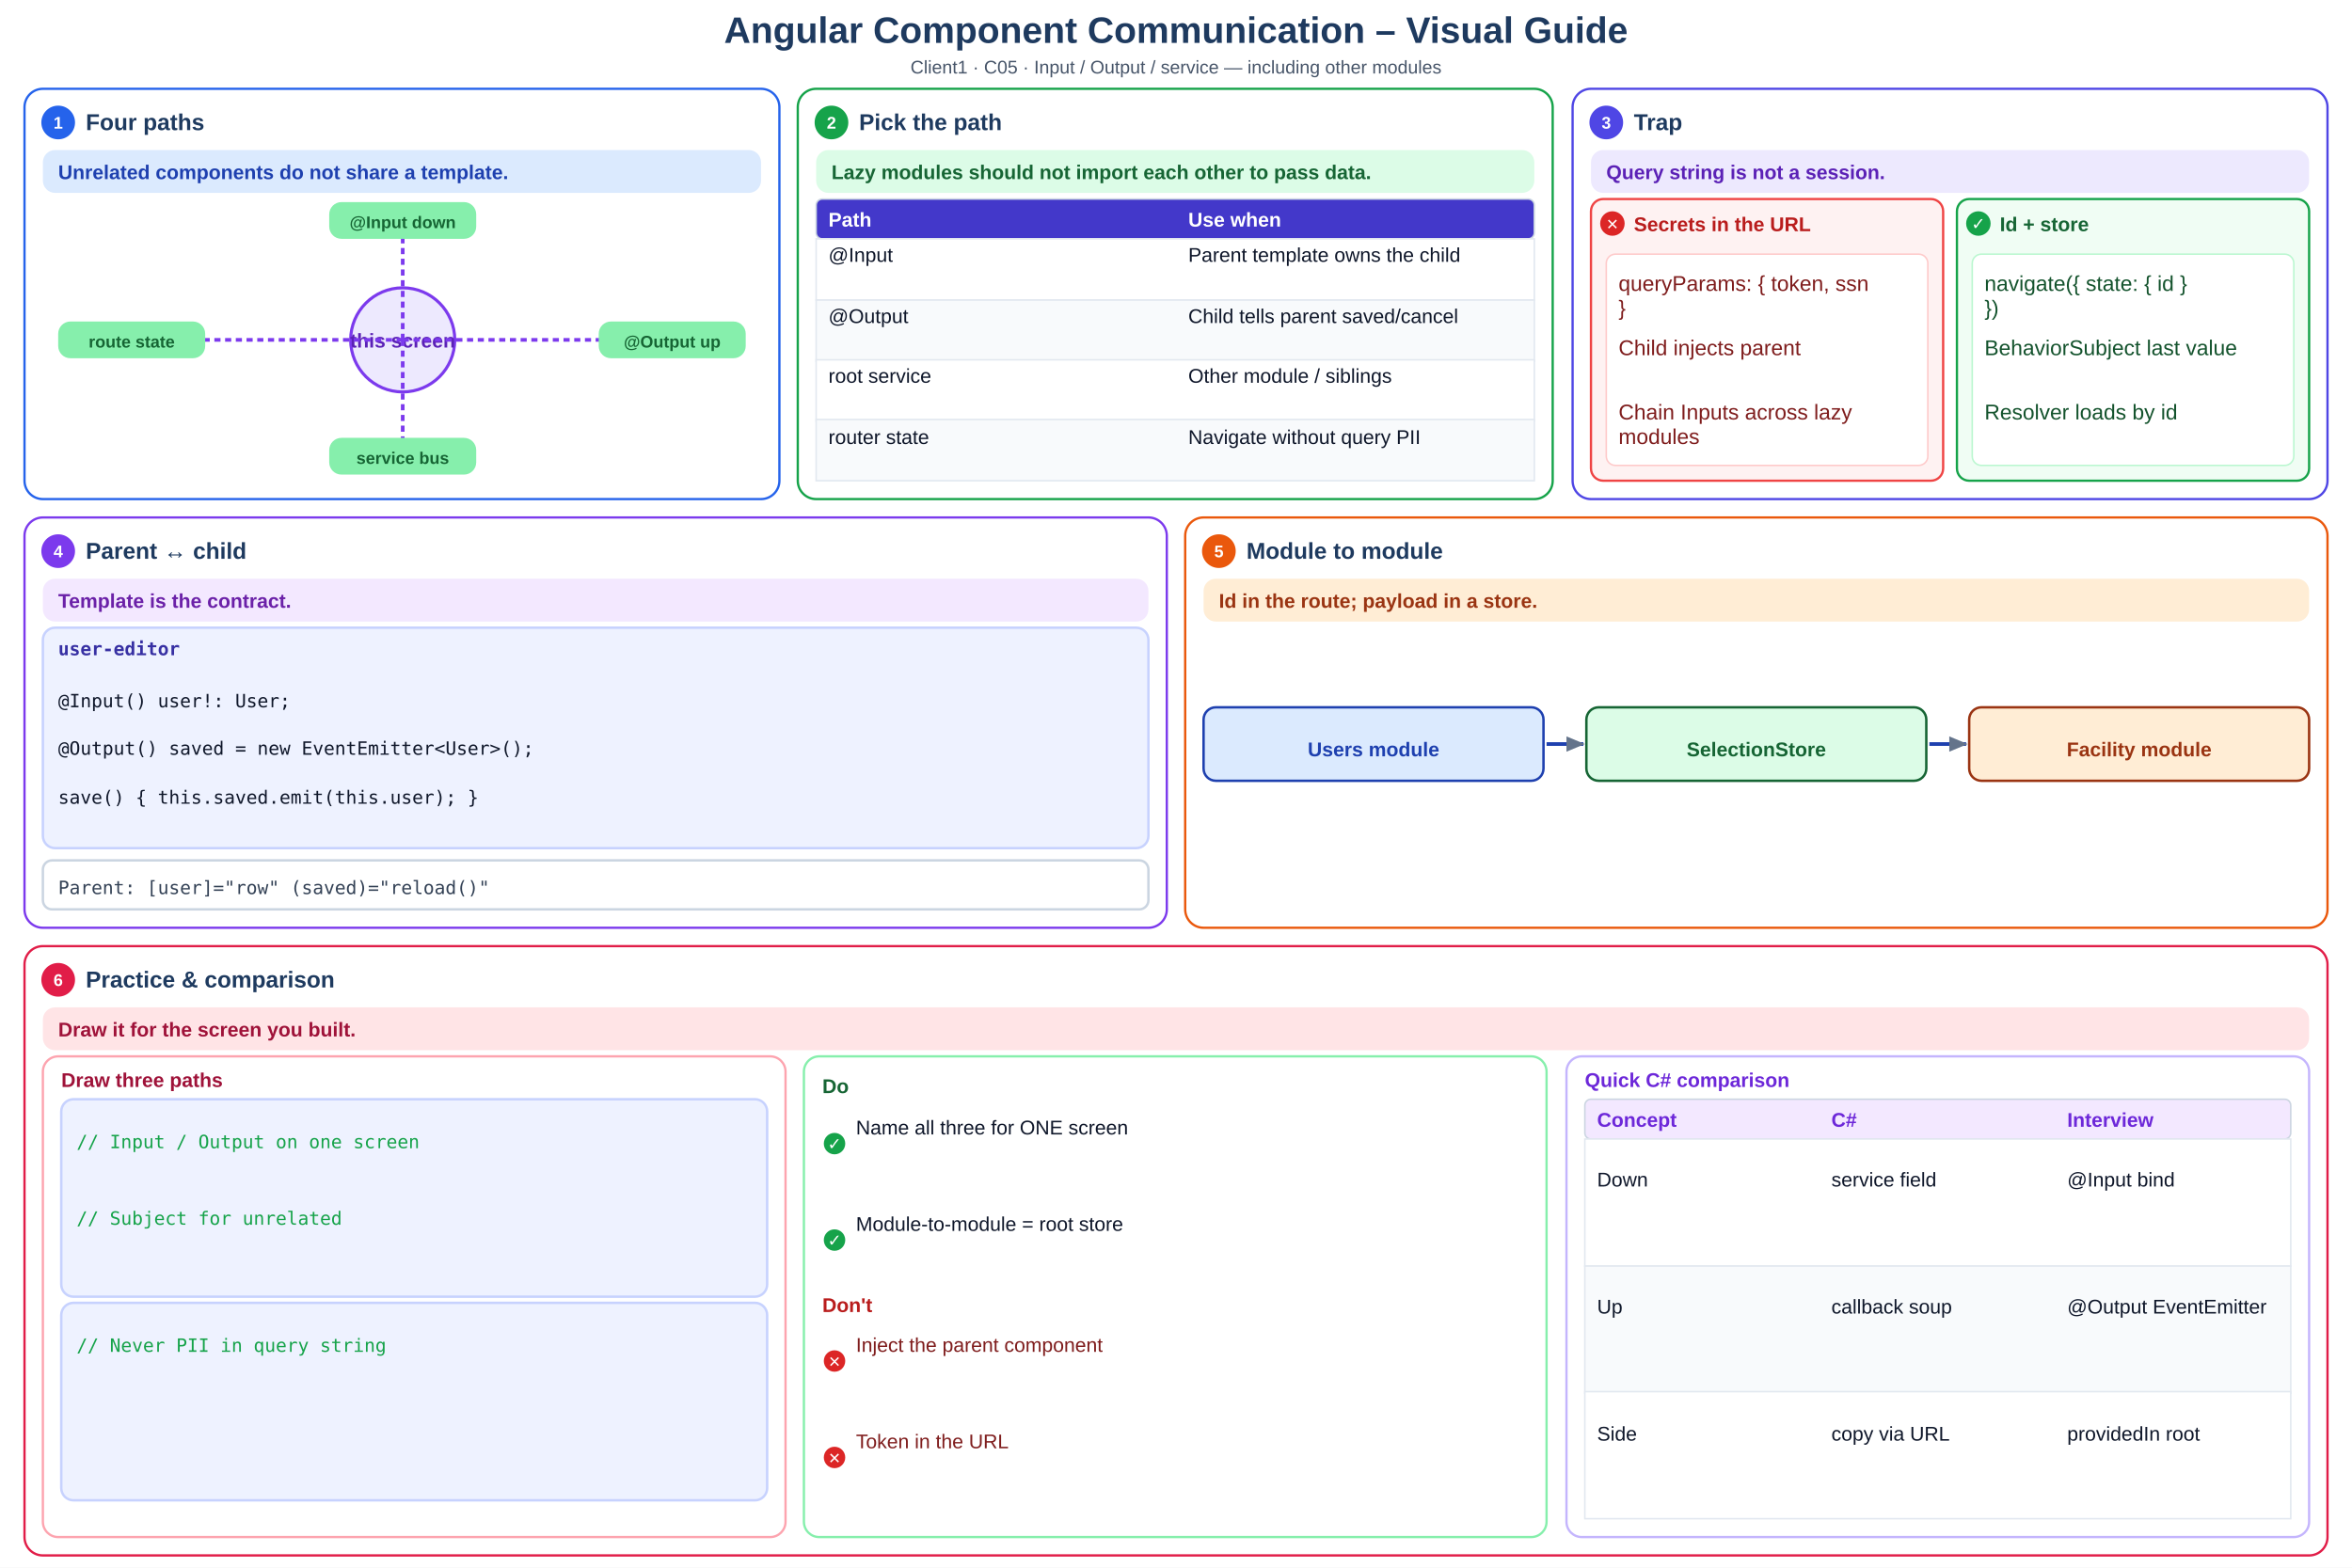
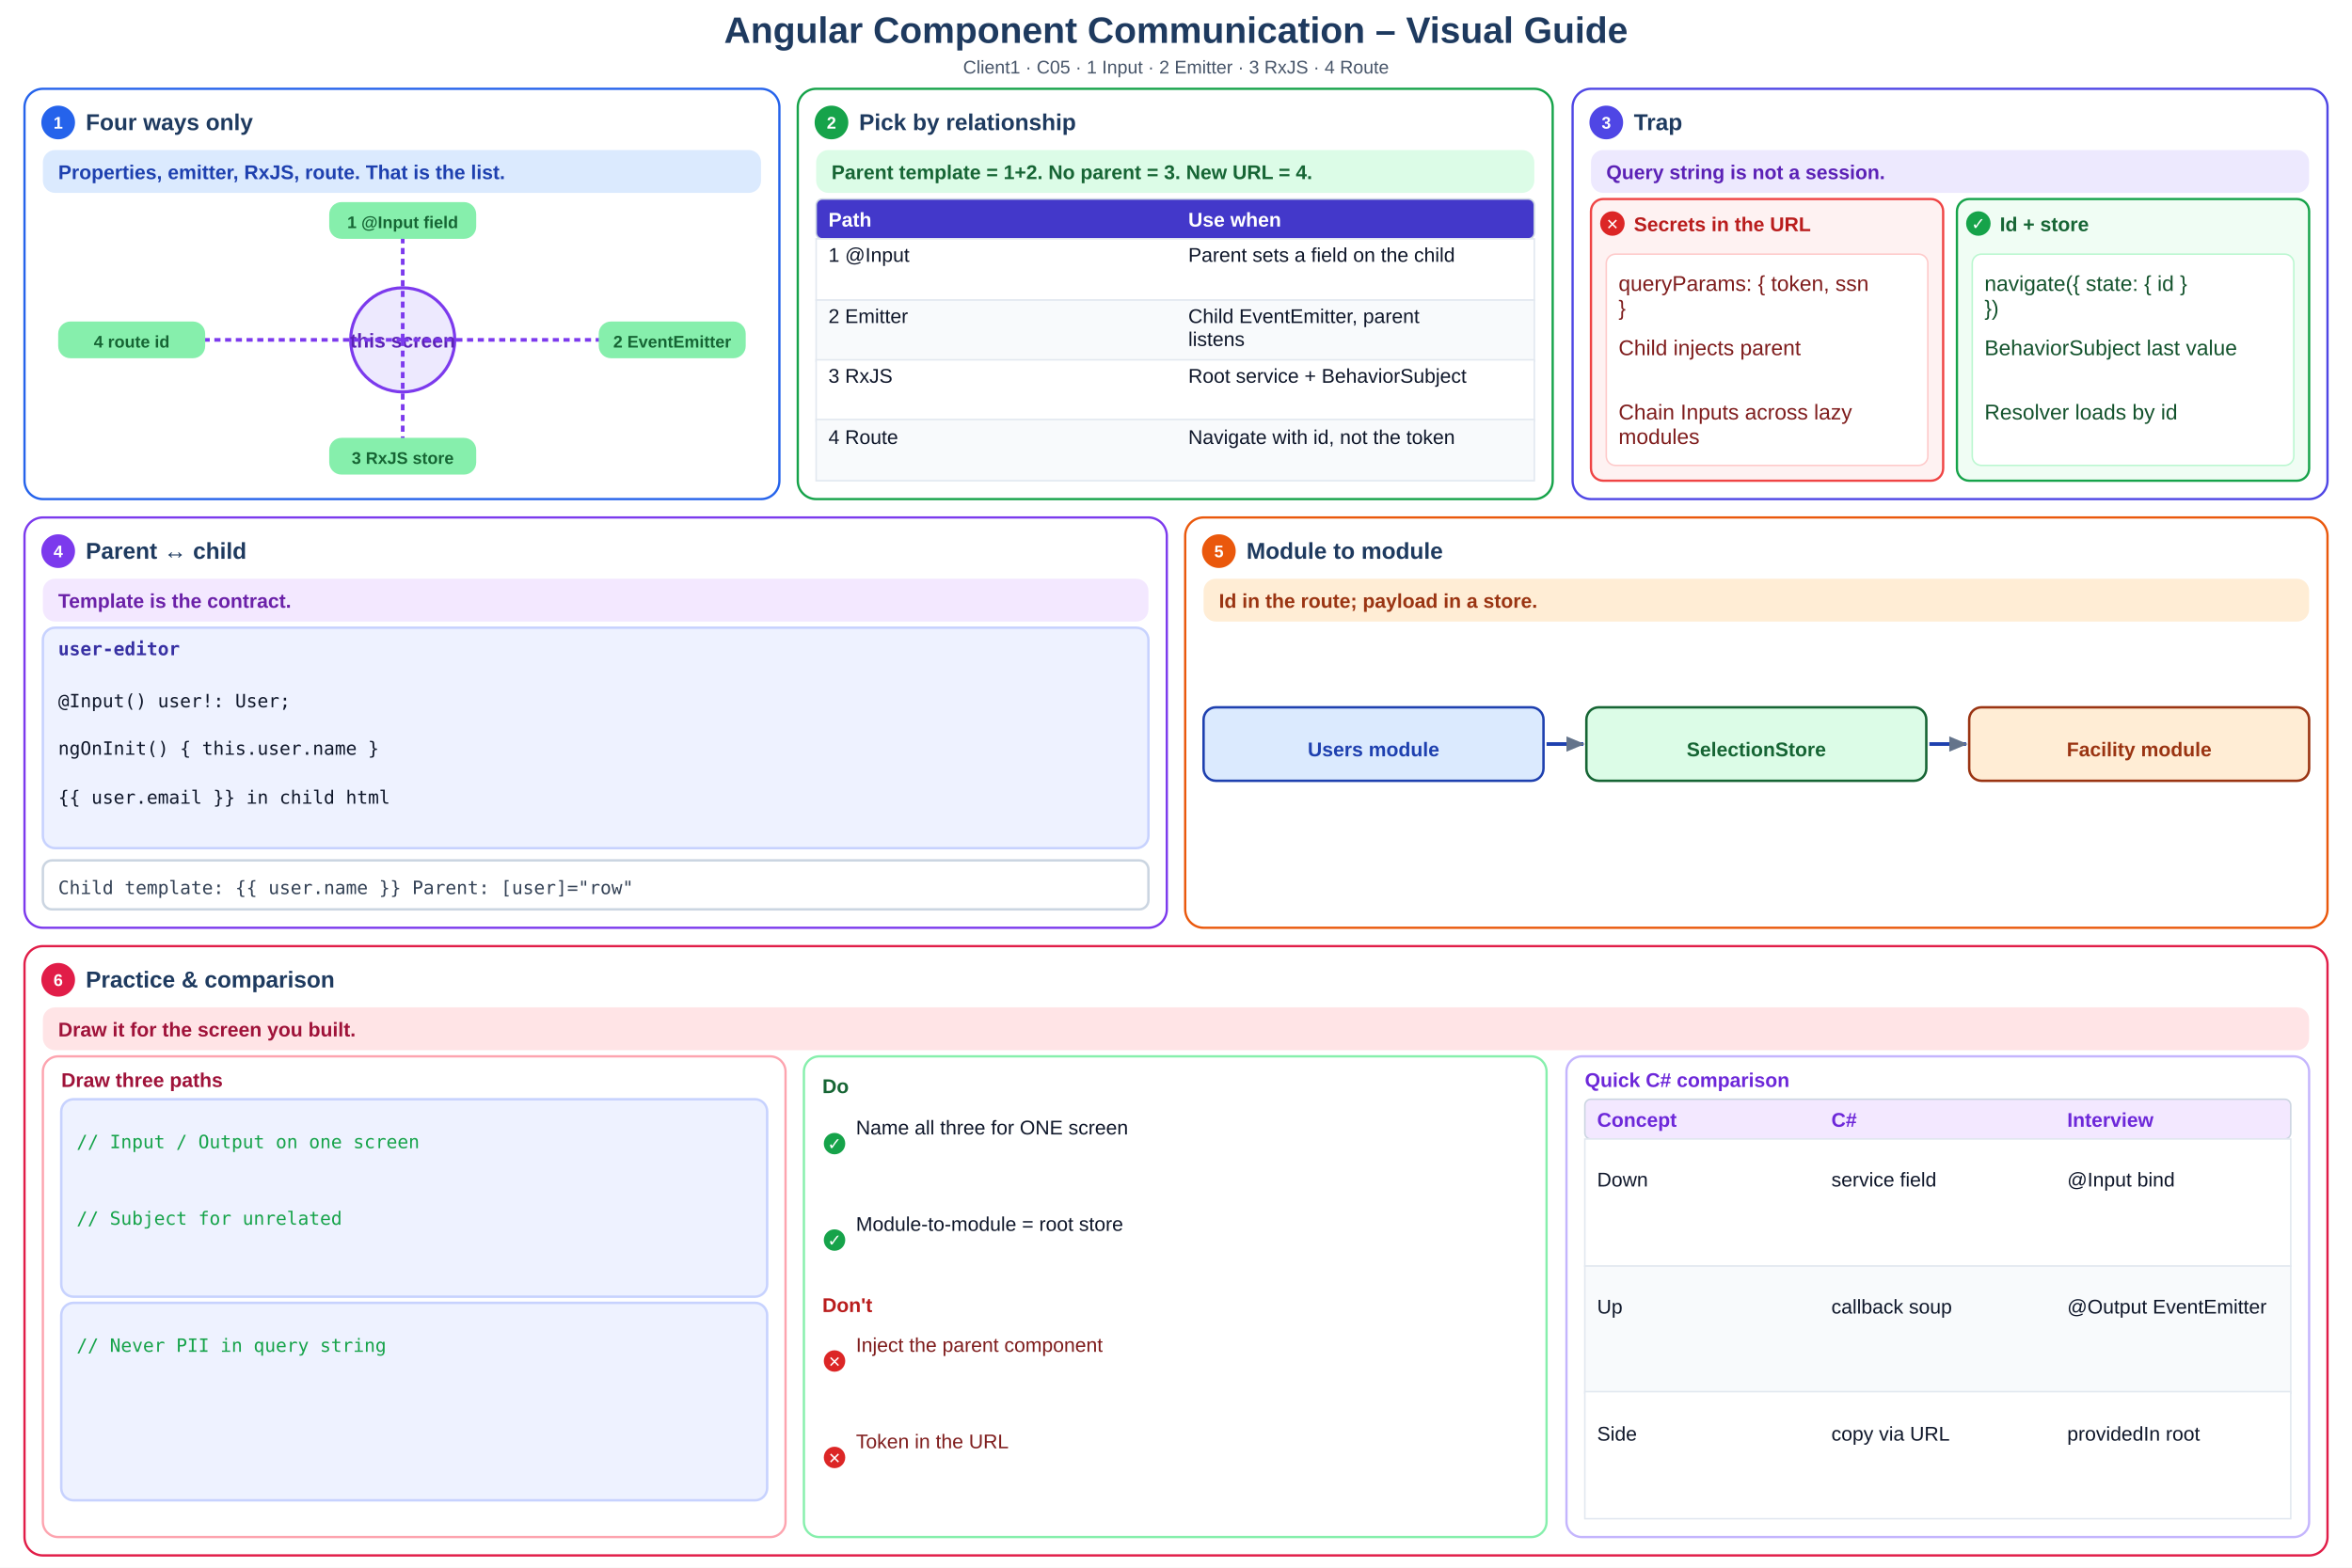
<svg xmlns="http://www.w3.org/2000/svg" width="1536" height="1024" viewBox="0 0 1536 1024">
  <defs>
    <marker id="arrow" markerWidth="12" markerHeight="10" refX="11" refY="5" orient="auto" markerUnits="userSpaceOnUse">
      <path d="M0,0 L12,5 L0,10 z" fill="#64748b" />
    </marker>
  </defs>
  <rect x="0" y="0" width="1536" height="1024" rx="0" fill="#ffffff" />
  <text x="768" y="28" fill="#1e3a5f" font-size="24" font-weight="800" text-anchor="middle" font-family="Segoe UI,Arial,sans-serif">Angular Component Communication  –  Visual Guide</text>
-   <text x="768" y="48" fill="#475569" font-size="12" font-weight="500" text-anchor="middle" font-family="Segoe UI,Arial,sans-serif">Client1 · C05  ·  Input / Output / service — including other modules</text>
+   <text x="768" y="48" fill="#475569" font-size="12" font-weight="500" text-anchor="middle" font-family="Segoe UI,Arial,sans-serif">Client1 · C05  ·  1 Input  ·  2 Emitter  ·  3 RxJS  ·  4 Route</text>
  <rect x="16" y="58" width="493" height="268" rx="12" fill="#fff" stroke="#2563eb" stroke-width="1.5" />
  <circle cx="38" cy="80" r="11" fill="#2563eb" />
  <text x="38" y="84" fill="#fff" font-size="11" font-weight="800" text-anchor="middle" font-family="Segoe UI,Arial,sans-serif">1</text>
-   <text x="56" y="85" fill="#1e3a5f" font-size="15" font-weight="800" text-anchor="start" font-family="Segoe UI,Arial,sans-serif">Four paths</text>
+   <text x="56" y="85" fill="#1e3a5f" font-size="15" font-weight="800" text-anchor="start" font-family="Segoe UI,Arial,sans-serif">Four ways only</text>
  <rect x="28" y="98" width="469" height="28" rx="8" fill="#dbeafe" />
-   <text x="38" y="117" fill="#1e40af" font-size="13" font-weight="700" text-anchor="start" font-family="Segoe UI,Arial,sans-serif">Unrelated components do not share a template.</text>
+   <text x="38" y="117" fill="#1e40af" font-size="13" font-weight="700" text-anchor="start" font-family="Segoe UI,Arial,sans-serif">Properties, emitter, RxJS, route. That is the list.</text>
  <circle cx="263" cy="222" r="34" fill="#ede9fe" stroke="#7c3aed" stroke-width="2" />
  <text x="263" y="227" fill="#5b21b6" font-size="13" font-weight="800" text-anchor="middle" font-family="Segoe UI,Arial,sans-serif">this screen</text>
  <line x1="263" y1="222" x2="263" y2="144" stroke="#7c3aed" stroke-width="2.4" stroke-dasharray="4 3" marker-end="url(#arrow)" />
  <rect x="215" y="132" width="96" height="24" rx="8" fill="#86efac" />
-   <text x="263" y="149" fill="#166534" font-size="11" font-weight="700" text-anchor="middle" font-family="Segoe UI,Arial,sans-serif">@Input down</text>
+   <text x="263" y="149" fill="#166534" font-size="11" font-weight="700" text-anchor="middle" font-family="Segoe UI,Arial,sans-serif">1 @Input field</text>
  <line x1="263" y1="222" x2="439" y2="222" stroke="#7c3aed" stroke-width="2.4" stroke-dasharray="4 3" marker-end="url(#arrow)" />
  <rect x="391" y="210" width="96" height="24" rx="8" fill="#86efac" />
-   <text x="439" y="227" fill="#166534" font-size="11" font-weight="700" text-anchor="middle" font-family="Segoe UI,Arial,sans-serif">@Output up</text>
+   <text x="439" y="227" fill="#166534" font-size="11" font-weight="700" text-anchor="middle" font-family="Segoe UI,Arial,sans-serif">2 EventEmitter</text>
  <line x1="263" y1="222" x2="263" y2="298" stroke="#7c3aed" stroke-width="2.4" stroke-dasharray="4 3" marker-end="url(#arrow)" />
  <rect x="215" y="286" width="96" height="24" rx="8" fill="#86efac" />
-   <text x="263" y="303" fill="#166534" font-size="11" font-weight="700" text-anchor="middle" font-family="Segoe UI,Arial,sans-serif">service bus</text>
+   <text x="263" y="303" fill="#166534" font-size="11" font-weight="700" text-anchor="middle" font-family="Segoe UI,Arial,sans-serif">3 RxJS store</text>
  <line x1="263" y1="222" x2="86" y2="222" stroke="#7c3aed" stroke-width="2.4" stroke-dasharray="4 3" marker-end="url(#arrow)" />
  <rect x="38" y="210" width="96" height="24" rx="8" fill="#86efac" />
-   <text x="86" y="227" fill="#166534" font-size="11" font-weight="700" text-anchor="middle" font-family="Segoe UI,Arial,sans-serif">route state</text>
+   <text x="86" y="227" fill="#166534" font-size="11" font-weight="700" text-anchor="middle" font-family="Segoe UI,Arial,sans-serif">4 route id</text>
  <rect x="521" y="58" width="493" height="268" rx="12" fill="#fff" stroke="#16a34a" stroke-width="1.5" />
  <circle cx="543" cy="80" r="11" fill="#16a34a" />
  <text x="543" y="84" fill="#fff" font-size="11" font-weight="800" text-anchor="middle" font-family="Segoe UI,Arial,sans-serif">2</text>
-   <text x="561" y="85" fill="#1e3a5f" font-size="15" font-weight="800" text-anchor="start" font-family="Segoe UI,Arial,sans-serif">Pick the path</text>
+   <text x="561" y="85" fill="#1e3a5f" font-size="15" font-weight="800" text-anchor="start" font-family="Segoe UI,Arial,sans-serif">Pick by relationship</text>
  <rect x="533" y="98" width="469" height="28" rx="8" fill="#dcfce7" />
-   <text x="543" y="117" fill="#166534" font-size="13" font-weight="700" text-anchor="start" font-family="Segoe UI,Arial,sans-serif">Lazy modules should not import each other to pass data.</text>
+   <text x="543" y="117" fill="#166534" font-size="13" font-weight="700" text-anchor="start" font-family="Segoe UI,Arial,sans-serif">Parent template = 1+2. No parent = 3. New URL = 4.</text>
  <rect x="533" y="130" width="469" height="26" rx="4" fill="#4338ca" stroke="#cbd5e1" stroke-width="1" />
  <text x="541" y="148" fill="#fff" font-size="13" font-weight="700" text-anchor="start" font-family="Segoe UI,Arial,sans-serif">Path</text>
  <text x="776" y="148" fill="#fff" font-size="13" font-weight="700" text-anchor="start" font-family="Segoe UI,Arial,sans-serif">Use when</text>
  <rect x="533" y="156" width="469" height="40" rx="0" fill="#ffffff" stroke="#e2e8f0" stroke-width="1" />
  <text x="541" y="171" fill="#0f172a" font-size="13" font-weight="500" font-family="Segoe UI,Arial,sans-serif">
-     <tspan x="541" dy="0">@Input</tspan>
+     <tspan x="541" dy="0">1 @Input</tspan>
  </text>
  <text x="776" y="171" fill="#0f172a" font-size="13" font-weight="500" font-family="Segoe UI,Arial,sans-serif">
-     <tspan x="776" dy="0">Parent template owns the child</tspan>
+     <tspan x="776" dy="0">Parent sets a field on the child</tspan>
  </text>
  <rect x="533" y="196" width="469" height="40" rx="0" fill="#f8fafc" stroke="#e2e8f0" stroke-width="1" />
  <text x="541" y="211" fill="#0f172a" font-size="13" font-weight="500" font-family="Segoe UI,Arial,sans-serif">
-     <tspan x="541" dy="0">@Output</tspan>
+     <tspan x="541" dy="0">2 Emitter</tspan>
  </text>
  <text x="776" y="211" fill="#0f172a" font-size="13" font-weight="500" font-family="Segoe UI,Arial,sans-serif">
-     <tspan x="776" dy="0">Child tells parent saved/cancel</tspan>
+     <tspan x="776" dy="0">Child EventEmitter, parent</tspan>
+     <tspan x="776" dy="15">listens</tspan>
  </text>
  <rect x="533" y="235" width="469" height="40" rx="0" fill="#ffffff" stroke="#e2e8f0" stroke-width="1" />
  <text x="541" y="250" fill="#0f172a" font-size="13" font-weight="500" font-family="Segoe UI,Arial,sans-serif">
-     <tspan x="541" dy="0">root service</tspan>
+     <tspan x="541" dy="0">3 RxJS</tspan>
  </text>
  <text x="776" y="250" fill="#0f172a" font-size="13" font-weight="500" font-family="Segoe UI,Arial,sans-serif">
-     <tspan x="776" dy="0">Other module / siblings</tspan>
+     <tspan x="776" dy="0">Root service + BehaviorSubject</tspan>
  </text>
  <rect x="533" y="274" width="469" height="40" rx="0" fill="#f8fafc" stroke="#e2e8f0" stroke-width="1" />
  <text x="541" y="290" fill="#0f172a" font-size="13" font-weight="500" font-family="Segoe UI,Arial,sans-serif">
-     <tspan x="541" dy="0">router state</tspan>
+     <tspan x="541" dy="0">4 Route</tspan>
  </text>
  <text x="776" y="290" fill="#0f172a" font-size="13" font-weight="500" font-family="Segoe UI,Arial,sans-serif">
-     <tspan x="776" dy="0">Navigate without query PII</tspan>
+     <tspan x="776" dy="0">Navigate with id, not the token</tspan>
  </text>
  <rect x="1027" y="58" width="493" height="268" rx="12" fill="#fff" stroke="#4f46e5" stroke-width="1.5" />
  <circle cx="1049" cy="80" r="11" fill="#4f46e5" />
  <text x="1049" y="84" fill="#fff" font-size="11" font-weight="800" text-anchor="middle" font-family="Segoe UI,Arial,sans-serif">3</text>
  <text x="1067" y="85" fill="#1e3a5f" font-size="15" font-weight="800" text-anchor="start" font-family="Segoe UI,Arial,sans-serif">Trap</text>
  <rect x="1039" y="98" width="469" height="28" rx="8" fill="#ede9fe" />
  <text x="1049" y="117" fill="#5b21b6" font-size="13" font-weight="700" text-anchor="start" font-family="Segoe UI,Arial,sans-serif">Query string is not a session.</text>
  <rect x="1039" y="130" width="230" height="184" rx="8" fill="#fef2f2" stroke="#ef4444" stroke-width="1.5" />
  <circle cx="1053" cy="146" r="8" fill="#dc2626" />
  <text x="1053" y="150" fill="#fff" font-size="10" font-weight="800" text-anchor="middle" font-family="Segoe UI,Arial,sans-serif">✕</text>
  <text x="1067" y="151" fill="#b91c1c" font-size="13" font-weight="800" text-anchor="start" font-family="Segoe UI,Arial,sans-serif">Secrets in the URL</text>
  <rect x="1049" y="166" width="210" height="138" rx="6" fill="#fff" stroke="#fecaca" stroke-width="1" />
  <text x="1057" y="190" fill="#7f1d1d" font-size="14" font-weight="500" font-family="Segoe UI,Arial,sans-serif">
    <tspan x="1057" dy="0">queryParams: { token, ssn</tspan>
    <tspan x="1057" dy="16">}</tspan>
  </text>
  <text x="1057" y="232" fill="#7f1d1d" font-size="14" font-weight="500" font-family="Segoe UI,Arial,sans-serif">
    <tspan x="1057" dy="0">Child injects parent</tspan>
  </text>
  <text x="1057" y="274" fill="#7f1d1d" font-size="14" font-weight="500" font-family="Segoe UI,Arial,sans-serif">
    <tspan x="1057" dy="0">Chain Inputs across lazy</tspan>
    <tspan x="1057" dy="16">modules</tspan>
  </text>
  <rect x="1278" y="130" width="230" height="184" rx="8" fill="#f0fdf4" stroke="#16a34a" stroke-width="1.5" />
  <circle cx="1292" cy="146" r="8" fill="#16a34a" />
  <text x="1292" y="150" fill="#fff" font-size="11" font-weight="800" text-anchor="middle" font-family="Segoe UI,Arial,sans-serif">✓</text>
  <text x="1306" y="151" fill="#166534" font-size="13" font-weight="800" text-anchor="start" font-family="Segoe UI,Arial,sans-serif">Id + store</text>
  <rect x="1288" y="166" width="210" height="138" rx="6" fill="#fff" stroke="#bbf7d0" stroke-width="1" />
  <text x="1296" y="190" fill="#14532d" font-size="14" font-weight="500" font-family="Segoe UI,Arial,sans-serif">
    <tspan x="1296" dy="0">navigate({ state: { id }</tspan>
    <tspan x="1296" dy="16">})</tspan>
  </text>
  <text x="1296" y="232" fill="#14532d" font-size="14" font-weight="500" font-family="Segoe UI,Arial,sans-serif">
    <tspan x="1296" dy="0">BehaviorSubject last value</tspan>
  </text>
  <text x="1296" y="274" fill="#14532d" font-size="14" font-weight="500" font-family="Segoe UI,Arial,sans-serif">
    <tspan x="1296" dy="0">Resolver loads by id</tspan>
  </text>
  <rect x="16" y="338" width="746" height="268" rx="12" fill="#fff" stroke="#7c3aed" stroke-width="1.5" />
  <circle cx="38" cy="360" r="11" fill="#7c3aed" />
  <text x="38" y="364" fill="#fff" font-size="11" font-weight="800" text-anchor="middle" font-family="Segoe UI,Arial,sans-serif">4</text>
  <text x="56" y="365" fill="#1e3a5f" font-size="15" font-weight="800" text-anchor="start" font-family="Segoe UI,Arial,sans-serif">Parent ↔ child</text>
  <rect x="28" y="378" width="722" height="28" rx="8" fill="#f3e8ff" />
  <text x="38" y="397" fill="#6b21a8" font-size="13" font-weight="700" text-anchor="start" font-family="Segoe UI,Arial,sans-serif">Template is the contract.</text>
  <rect x="28" y="410" width="722" height="144" rx="8" fill="#eef2ff" stroke="#c7d2fe" stroke-width="1.6" />
  <text x="38" y="428" fill="#3730a3" font-size="12" font-weight="800" text-anchor="start" font-family="Consolas,Menlo,monospace">user-editor</text>
  <text x="38" y="462" fill="#0f172a" font-size="12" font-weight="500" text-anchor="start" font-family="Consolas,Menlo,monospace">@Input() user!: User;</text>
-   <text x="38" y="493" fill="#0f172a" font-size="12" font-weight="500" text-anchor="start" font-family="Consolas,Menlo,monospace">@Output() saved = new EventEmitter&lt;User&gt;();</text>
-   <text x="38" y="525" fill="#0f172a" font-size="12" font-weight="500" text-anchor="start" font-family="Consolas,Menlo,monospace">save() { this.saved.emit(this.user); }</text>
+   <text x="38" y="493" fill="#0f172a" font-size="12" font-weight="500" text-anchor="start" font-family="Consolas,Menlo,monospace">ngOnInit() { this.user.name }</text>
+   <text x="38" y="525" fill="#0f172a" font-size="12" font-weight="500" text-anchor="start" font-family="Consolas,Menlo,monospace">{{ user.email }} in child html</text>
  <rect x="28" y="562" width="722" height="32" rx="6" fill="#fff" stroke="#cbd5e1" stroke-width="1.6" />
-   <text x="38" y="584" fill="#334155" font-size="12" font-weight="500" text-anchor="start" font-family="Consolas,Menlo,monospace">Parent: [user]="row" (saved)="reload()"</text>
+   <text x="38" y="584" fill="#334155" font-size="12" font-weight="500" text-anchor="start" font-family="Consolas,Menlo,monospace">Child template: {{ user.name }}  Parent: [user]="row"</text>
  <rect x="774" y="338" width="746" height="268" rx="12" fill="#fff" stroke="#ea580c" stroke-width="1.5" />
  <circle cx="796" cy="360" r="11" fill="#ea580c" />
  <text x="796" y="364" fill="#fff" font-size="11" font-weight="800" text-anchor="middle" font-family="Segoe UI,Arial,sans-serif">5</text>
  <text x="814" y="365" fill="#1e3a5f" font-size="15" font-weight="800" text-anchor="start" font-family="Segoe UI,Arial,sans-serif">Module to module</text>
  <rect x="786" y="378" width="722" height="28" rx="8" fill="#ffedd5" />
  <text x="796" y="397" fill="#9a3412" font-size="13" font-weight="700" text-anchor="start" font-family="Segoe UI,Arial,sans-serif">Id in the route; payload in a store.</text>
  <rect x="786" y="462" width="222" height="48" rx="8" fill="#dbeafe" stroke="#1e40af" stroke-width="1.6" />
  <text x="897" y="494" fill="#1e40af" font-size="13" font-weight="700" text-anchor="middle" font-family="Segoe UI,Arial,sans-serif">Users module</text>
  <line x1="1010" y1="486" x2="1034" y2="486" stroke="#1e40af" stroke-width="2.4" marker-end="url(#arrow)" />
  <rect x="1036" y="462" width="222" height="48" rx="8" fill="#dcfce7" stroke="#166534" stroke-width="1.6" />
  <text x="1147" y="494" fill="#166534" font-size="13" font-weight="700" text-anchor="middle" font-family="Segoe UI,Arial,sans-serif">SelectionStore</text>
  <line x1="1260" y1="486" x2="1284" y2="486" stroke="#1e40af" stroke-width="2.4" marker-end="url(#arrow)" />
  <rect x="1286" y="462" width="222" height="48" rx="8" fill="#ffedd5" stroke="#9a3412" stroke-width="1.6" />
  <text x="1397" y="494" fill="#9a3412" font-size="13" font-weight="700" text-anchor="middle" font-family="Segoe UI,Arial,sans-serif">Facility module</text>
  <rect x="16" y="618" width="1504" height="398" rx="12" fill="#fff" stroke="#e11d48" stroke-width="1.5" />
  <circle cx="38" cy="640" r="11" fill="#e11d48" />
  <text x="38" y="644" fill="#fff" font-size="11" font-weight="800" text-anchor="middle" font-family="Segoe UI,Arial,sans-serif">6</text>
  <text x="56" y="645" fill="#1e3a5f" font-size="15" font-weight="800" text-anchor="start" font-family="Segoe UI,Arial,sans-serif">Practice &amp; comparison</text>
  <rect x="28" y="658" width="1480" height="28" rx="8" fill="#ffe4e6" />
  <text x="38" y="677" fill="#9f1239" font-size="13" font-weight="700" text-anchor="start" font-family="Segoe UI,Arial,sans-serif">Draw it for the screen you built.</text>
  <rect x="28" y="690" width="485" height="314" rx="10" fill="#fff" stroke="#fda4af" stroke-width="1.5" />
  <text x="40" y="710" fill="#9f1239" font-size="13" font-weight="800" text-anchor="start" font-family="Segoe UI,Arial,sans-serif">Draw three paths</text>
  <rect x="40" y="718" width="461" height="129" rx="8" fill="#eef2ff" stroke="#c7d2fe" stroke-width="1.6" />
  <text x="50" y="750" fill="#16a34a" font-size="12" font-weight="500" text-anchor="start" font-family="Consolas,Menlo,monospace">// Input / Output on one screen</text>
  <text x="50" y="800" fill="#16a34a" font-size="12" font-weight="500" text-anchor="start" font-family="Consolas,Menlo,monospace">// Subject for unrelated</text>
  <rect x="40" y="851" width="461" height="129" rx="8" fill="#eef2ff" stroke="#c7d2fe" stroke-width="1.6" />
  <text x="50" y="883" fill="#16a34a" font-size="12" font-weight="500" text-anchor="start" font-family="Consolas,Menlo,monospace">// Never PII in query string</text>
  <rect x="525" y="690" width="485" height="314" rx="10" fill="#fff" stroke="#86efac" stroke-width="1.5" />
  <text x="537" y="714" fill="#166534" font-size="13" font-weight="800" text-anchor="start" font-family="Segoe UI,Arial,sans-serif">Do</text>
  <circle cx="545" cy="747" r="7" fill="#16a34a" />
  <text x="545" y="751" fill="#fff" font-size="11" font-weight="800" text-anchor="middle" font-family="Segoe UI,Arial,sans-serif">✓</text>
  <text x="559" y="741" fill="#0f172a" font-size="13" font-weight="500" font-family="Segoe UI,Arial,sans-serif">
    <tspan x="559" dy="0">Name all three for ONE screen</tspan>
  </text>
  <circle cx="545" cy="810" r="7" fill="#16a34a" />
  <text x="545" y="814" fill="#fff" font-size="11" font-weight="800" text-anchor="middle" font-family="Segoe UI,Arial,sans-serif">✓</text>
  <text x="559" y="804" fill="#0f172a" font-size="13" font-weight="500" font-family="Segoe UI,Arial,sans-serif">
    <tspan x="559" dy="0">Module-to-module = root store</tspan>
  </text>
  <text x="537" y="857" fill="#b91c1c" font-size="13" font-weight="800" text-anchor="start" font-family="Segoe UI,Arial,sans-serif">Don't</text>
  <circle cx="545" cy="889" r="7" fill="#dc2626" />
  <text x="545" y="893" fill="#fff" font-size="10" font-weight="800" text-anchor="middle" font-family="Segoe UI,Arial,sans-serif">✕</text>
  <text x="559" y="883" fill="#7f1d1d" font-size="13" font-weight="500" font-family="Segoe UI,Arial,sans-serif">
    <tspan x="559" dy="0">Inject the parent component</tspan>
  </text>
  <circle cx="545" cy="952" r="7" fill="#dc2626" />
  <text x="545" y="956" fill="#fff" font-size="10" font-weight="800" text-anchor="middle" font-family="Segoe UI,Arial,sans-serif">✕</text>
  <text x="559" y="946" fill="#7f1d1d" font-size="13" font-weight="500" font-family="Segoe UI,Arial,sans-serif">
    <tspan x="559" dy="0">Token in the URL</tspan>
  </text>
  <rect x="1023" y="690" width="485" height="314" rx="10" fill="#fff" stroke="#c4b5fd" stroke-width="1.5" />
  <text x="1035" y="710" fill="#6d28d9" font-size="13" font-weight="800" text-anchor="start" font-family="Segoe UI,Arial,sans-serif">Quick C# comparison</text>
  <rect x="1035" y="718" width="461" height="26" rx="4" fill="#f3e8ff" stroke="#cbd5e1" stroke-width="1" />
  <text x="1043" y="736" fill="#6d28d9" font-size="13" font-weight="700" text-anchor="start" font-family="Segoe UI,Arial,sans-serif">Concept</text>
  <text x="1196" y="736" fill="#6d28d9" font-size="13" font-weight="700" text-anchor="start" font-family="Segoe UI,Arial,sans-serif">C#</text>
  <text x="1350" y="736" fill="#6d28d9" font-size="13" font-weight="700" text-anchor="start" font-family="Segoe UI,Arial,sans-serif">Interview</text>
  <rect x="1035" y="744" width="461" height="83" rx="0" fill="#ffffff" stroke="#e2e8f0" stroke-width="1" />
  <text x="1043" y="775" fill="#0f172a" font-size="13" font-weight="500" font-family="Segoe UI,Arial,sans-serif">
    <tspan x="1043" dy="0">Down</tspan>
  </text>
  <text x="1196" y="775" fill="#0f172a" font-size="13" font-weight="500" font-family="Segoe UI,Arial,sans-serif">
    <tspan x="1196" dy="0">service field</tspan>
  </text>
  <text x="1350" y="775" fill="#0f172a" font-size="13" font-weight="500" font-family="Segoe UI,Arial,sans-serif">
    <tspan x="1350" dy="0">@Input bind</tspan>
  </text>
  <rect x="1035" y="827" width="461" height="83" rx="0" fill="#f8fafc" stroke="#e2e8f0" stroke-width="1" />
  <text x="1043" y="858" fill="#0f172a" font-size="13" font-weight="500" font-family="Segoe UI,Arial,sans-serif">
    <tspan x="1043" dy="0">Up</tspan>
  </text>
  <text x="1196" y="858" fill="#0f172a" font-size="13" font-weight="500" font-family="Segoe UI,Arial,sans-serif">
    <tspan x="1196" dy="0">callback soup</tspan>
  </text>
  <text x="1350" y="858" fill="#0f172a" font-size="13" font-weight="500" font-family="Segoe UI,Arial,sans-serif">
    <tspan x="1350" dy="0">@Output EventEmitter</tspan>
  </text>
  <rect x="1035" y="909" width="461" height="83" rx="0" fill="#ffffff" stroke="#e2e8f0" stroke-width="1" />
  <text x="1043" y="941" fill="#0f172a" font-size="13" font-weight="500" font-family="Segoe UI,Arial,sans-serif">
    <tspan x="1043" dy="0">Side</tspan>
  </text>
  <text x="1196" y="941" fill="#0f172a" font-size="13" font-weight="500" font-family="Segoe UI,Arial,sans-serif">
    <tspan x="1196" dy="0">copy via URL</tspan>
  </text>
  <text x="1350" y="941" fill="#0f172a" font-size="13" font-weight="500" font-family="Segoe UI,Arial,sans-serif">
    <tspan x="1350" dy="0">providedIn root</tspan>
  </text>
</svg>
